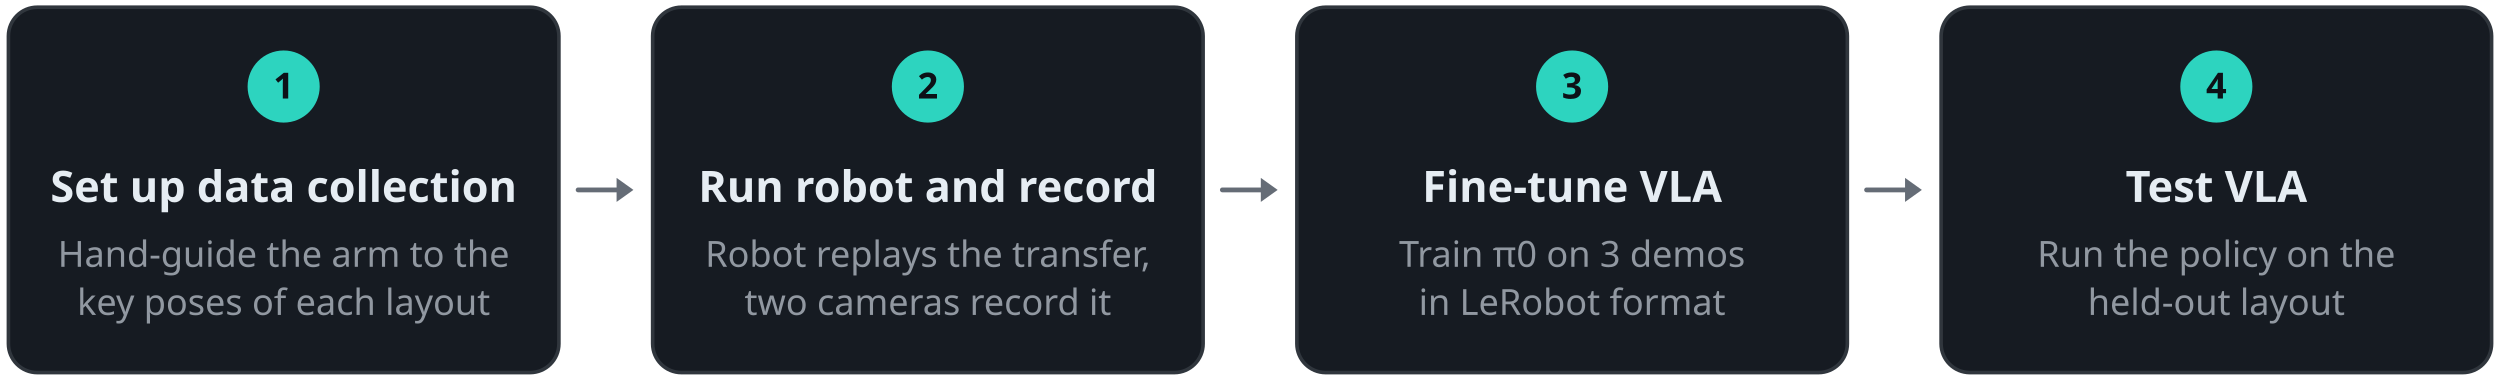
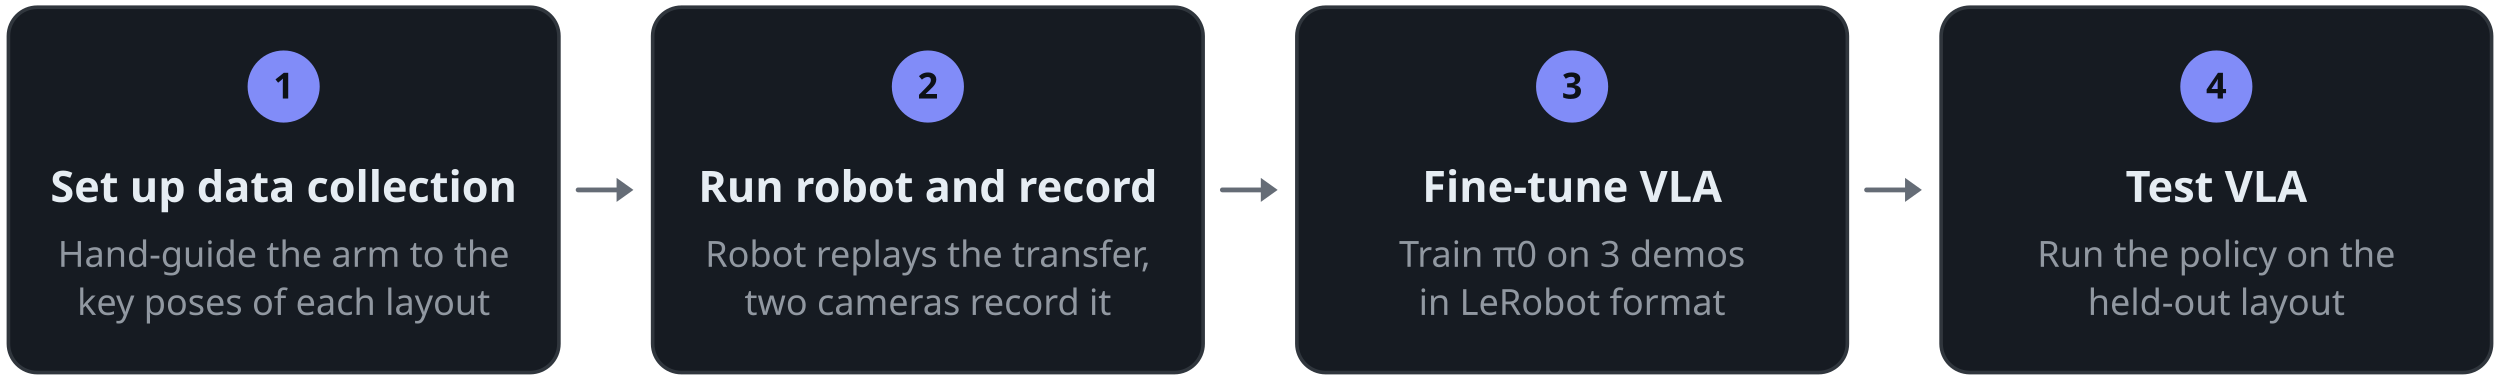
<svg xmlns="http://www.w3.org/2000/svg" viewBox="0 0 1040 158" width="1040" height="158" role="img" aria-label="Bench2Bot pipeline: set up data collection, run robot and record, fine-tune VLA, test VLA">
  <g font-family="-apple-system, BlinkMacSystemFont, 'Segoe UI', 'Noto Sans', Helvetica, Arial, sans-serif" text-anchor="middle">
    <rect x="3.5" y="3" width="229" height="152" rx="12" fill="#161B22" stroke="#30363D" stroke-width="1.5" />
-     <circle cx="118.0" cy="36" r="15" fill="#2DD4BF" />
+     <circle cx="118.0" cy="36" r="15" fill="#818CF8" />
    <text x="118.0" y="41" font-size="15" font-weight="700" fill="#0D1117">1</text>
    <text x="118.0" y="84" font-size="18" font-weight="600" fill="#E6EDF3">Set up data collection</text>
    <text x="118.0" y="111" font-size="15" fill="#9198A1">Hand-guide the arm to the</text>
    <text x="118.0" y="131" font-size="15" fill="#9198A1">key poses of each layout</text>
    <path d="M240.5 79.0 H257.5" stroke="#656C76" stroke-width="2" stroke-linecap="round" />
    <path d="M256.5 74.0 L263.5 79.0 L256.5 84.0 Z" fill="#656C76" />
    <rect x="271.5" y="3" width="229" height="152" rx="12" fill="#161B22" stroke="#30363D" stroke-width="1.5" />
-     <circle cx="386.0" cy="36" r="15" fill="#2DD4BF" />
+     <circle cx="386.0" cy="36" r="15" fill="#818CF8" />
    <text x="386.0" y="41" font-size="15" font-weight="700" fill="#0D1117">2</text>
    <text x="386.0" y="84" font-size="18" font-weight="600" fill="#E6EDF3">Run robot and record</text>
    <text x="386.0" y="111" font-size="15" fill="#9198A1">Robot replays the transfer,</text>
    <text x="386.0" y="131" font-size="15" fill="#9198A1">two cameras record it</text>
    <path d="M508.5 79.0 H525.5" stroke="#656C76" stroke-width="2" stroke-linecap="round" />
    <path d="M524.5 74.0 L531.5 79.0 L524.5 84.0 Z" fill="#656C76" />
    <rect x="539.5" y="3" width="229" height="152" rx="12" fill="#161B22" stroke="#30363D" stroke-width="1.5" />
-     <circle cx="654.0" cy="36" r="15" fill="#2DD4BF" />
+     <circle cx="654.0" cy="36" r="15" fill="#818CF8" />
    <text x="654.0" y="41" font-size="15" font-weight="700" fill="#0D1117">3</text>
    <text x="654.0" y="84" font-size="18" font-weight="600" fill="#E6EDF3">Fine-tune VLA</text>
    <text x="654.0" y="111" font-size="15" fill="#9198A1">Train π0 on 3 demos</text>
    <text x="654.0" y="131" font-size="15" fill="#9198A1">in LeRobot format</text>
    <path d="M776.5 79.0 H793.5" stroke="#656C76" stroke-width="2" stroke-linecap="round" />
    <path d="M792.5 74.0 L799.5 79.0 L792.5 84.0 Z" fill="#656C76" />
    <rect x="807.5" y="3" width="229" height="152" rx="12" fill="#161B22" stroke="#30363D" stroke-width="1.5" />
-     <circle cx="922.0" cy="36" r="15" fill="#2DD4BF" />
+     <circle cx="922.0" cy="36" r="15" fill="#818CF8" />
    <text x="922.0" y="41" font-size="15" font-weight="700" fill="#0D1117">4</text>
    <text x="922.0" y="84" font-size="18" font-weight="600" fill="#E6EDF3">Test VLA</text>
    <text x="922.0" y="111" font-size="15" fill="#9198A1">Run the policy on the</text>
    <text x="922.0" y="131" font-size="15" fill="#9198A1">held-out layout</text>
  </g>
</svg>
